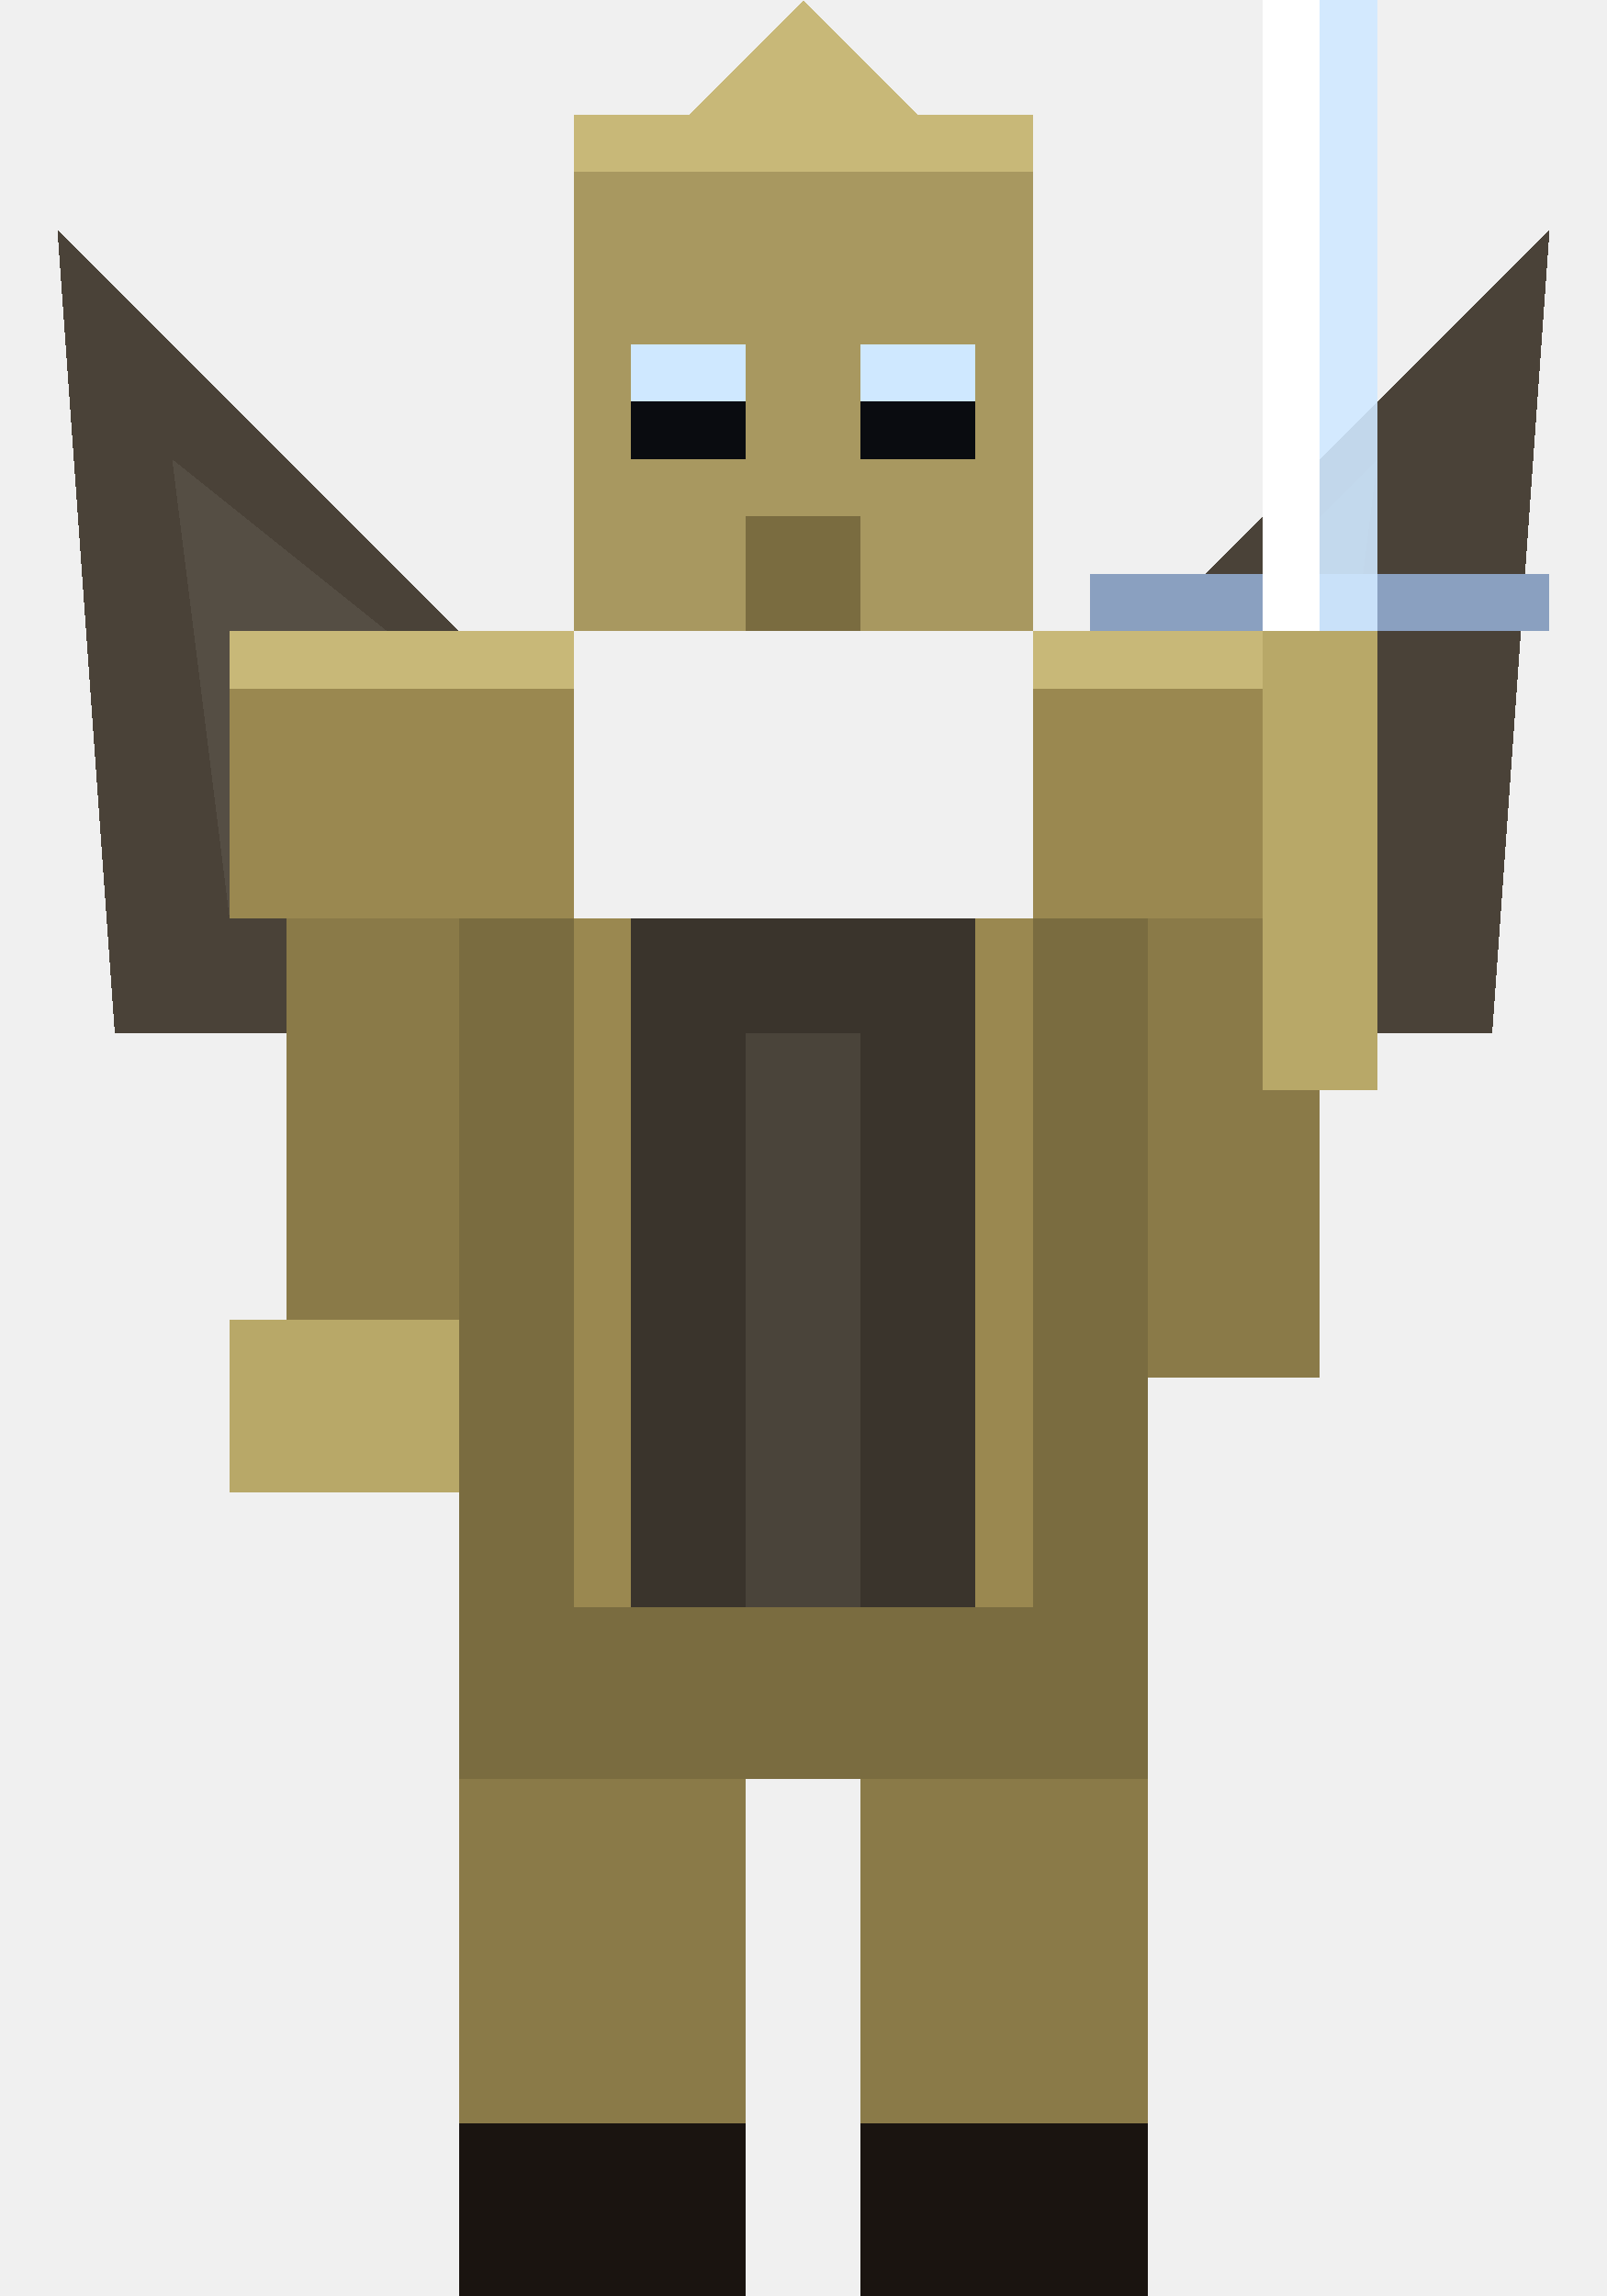
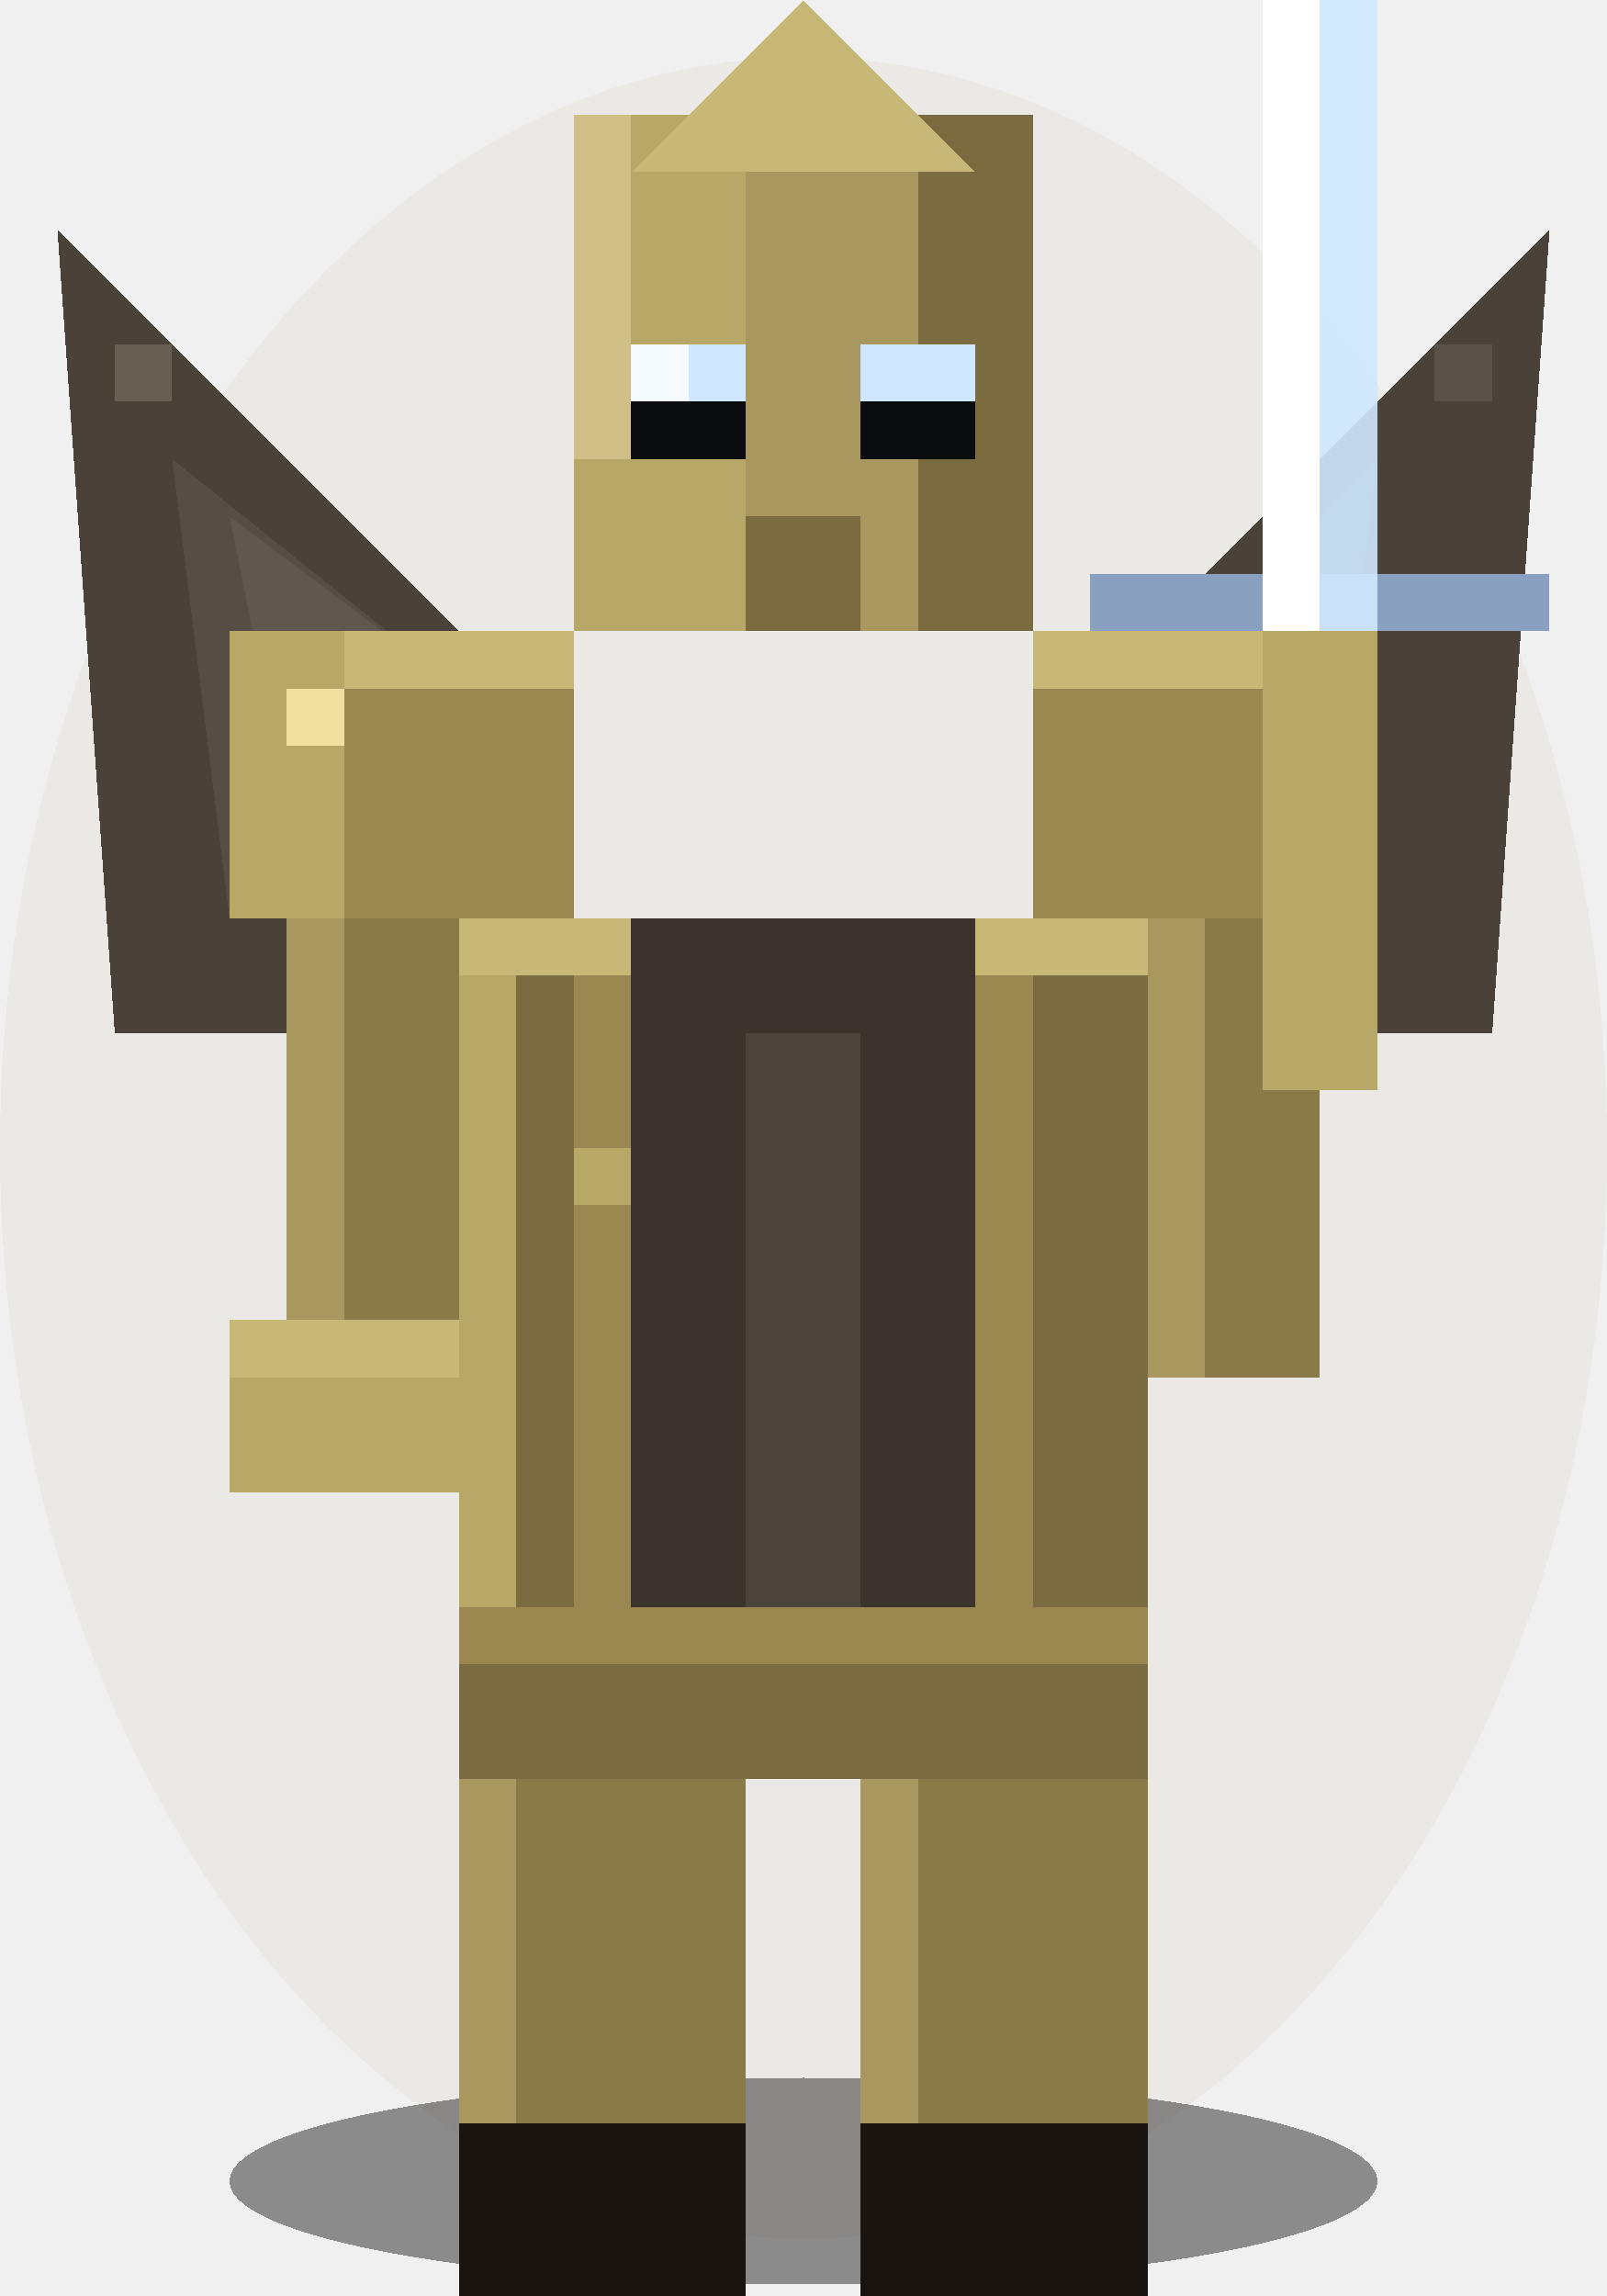
<svg xmlns="http://www.w3.org/2000/svg" viewBox="0 0 28 40" shape-rendering="crispEdges" preserveAspectRatio="xMidYMax meet" aria-label="Fallen Archon">
+   <ellipse cx="14" cy="20" rx="14" ry="19" fill="#9a8850" opacity="0.07" />
+   <ellipse cx="14" cy="38" rx="10" ry="1.8" fill="#000" opacity="0.42" />
  <polygon points="8,11 1,4 2,18 8,18" fill="#4a4238" />
  <polygon points="20,11 27,4 26,18 20,18" fill="#4a4238" />
  <polygon points="8,12 3,8 4,16 8,16" fill="#5a5248" opacity="0.7" />
  <polygon points="20,12 24,8 23,16 20,16" fill="#5a5248" opacity="0.7" />
+   <polygon points="8,12 4,9 5,14 8,14" fill="#6a6258" opacity="0.5" />
+   <rect x="2" y="6" width="1" height="1" fill="#7a7268" opacity="0.6" />
+   <rect x="25" y="6" width="1" height="1" fill="#6a6258" opacity="0.5" />
  <rect x="4" y="11" width="6" height="5" fill="#9a8850" />
  <rect x="18" y="11" width="6" height="5" fill="#9a8850" />
  <rect x="4" y="11" width="6" height="1" fill="#c8b878" />
  <rect x="18" y="11" width="6" height="1" fill="#c8b878" />
+   <rect x="4" y="11" width="2" height="5" fill="#b8a868" />
+   <rect x="22" y="11" width="2" height="5" fill="#7a6c40" />
+   <rect x="5" y="12" width="1" height="1" fill="#f0e0a0" />
  <rect x="10" y="2" width="8" height="9" fill="#a89860" />
  <rect x="10" y="2" width="8" height="1" fill="#c8b878" />
+   <rect x="10" y="2" width="3" height="9" fill="#b8a868" />
+   <rect x="10" y="2" width="1" height="6" fill="#d0c088" />
+   <rect x="16" y="2" width="2" height="9" fill="#7a6c40" />
  <polygon points="14,0 11,3 17,3" fill="#c8b878" />
  <rect x="11" y="6" width="2" height="2" fill="#0a0c10" />
  <rect x="15" y="6" width="2" height="2" fill="#0a0c10" />
  <rect x="11" y="6" width="2" height="1" fill="#cfe8ff" />
  <rect x="15" y="6" width="2" height="1" fill="#cfe8ff" />
+   <rect x="11" y="6" width="1" height="1" fill="#ffffff" opacity="0.8" />
  <rect x="13" y="9" width="2" height="2" fill="#7a6c40" />
  <rect x="8" y="16" width="12" height="12" fill="#9a8850" />
  <rect x="8" y="16" width="2" height="12" fill="#7a6c40" />
  <rect x="18" y="16" width="2" height="12" fill="#7a6c40" />
+   <rect x="8" y="16" width="1" height="12" fill="#b8a868" />
+   <rect x="8" y="16" width="12" height="1" fill="#c8b878" />
  <rect x="11" y="16" width="6" height="14" fill="#3a342c" />
  <rect x="13" y="18" width="2" height="10" fill="#4a443a" />
+   <rect x="10" y="20" width="1" height="1" fill="#b8a868" />
+   <rect x="18" y="24" width="1" height="1" fill="#7a6c40" />
  <rect x="20" y="16" width="3" height="8" fill="#8a7a48" />
+   <rect x="20" y="16" width="1" height="8" fill="#a89860" />
  <rect x="22" y="11" width="2" height="8" fill="#b8a868" />
  <rect x="19" y="10" width="8" height="1" fill="#8aa0c0" />
  <rect x="22" y="-2" width="2" height="13" fill="#cfe8ff" opacity="0.9" />
  <rect x="22" y="-2" width="1" height="13" fill="#ffffff" />
+   <rect x="22" y="-2" width="2" height="2" fill="#eaf4ff" />
  <rect x="5" y="16" width="3" height="9" fill="#8a7a48" />
+   <rect x="5" y="16" width="1" height="9" fill="#a89860" />
  <rect x="4" y="23" width="4" height="3" fill="#b8a868" />
+   <rect x="4" y="23" width="4" height="1" fill="#c8b878" />
  <rect x="8" y="28" width="12" height="3" fill="#7a6c40" />
+   <rect x="8" y="28" width="12" height="1" fill="#9a8850" />
  <rect x="8" y="31" width="5" height="6" fill="#8a7a48" />
  <rect x="15" y="31" width="5" height="6" fill="#8a7a48" />
+   <rect x="8" y="31" width="1" height="6" fill="#a89860" />
+   <rect x="15" y="31" width="1" height="6" fill="#a89860" />
  <rect x="8" y="37" width="5" height="3" fill="#1a1410" />
  <rect x="15" y="37" width="5" height="3" fill="#1a1410" />
</svg>
